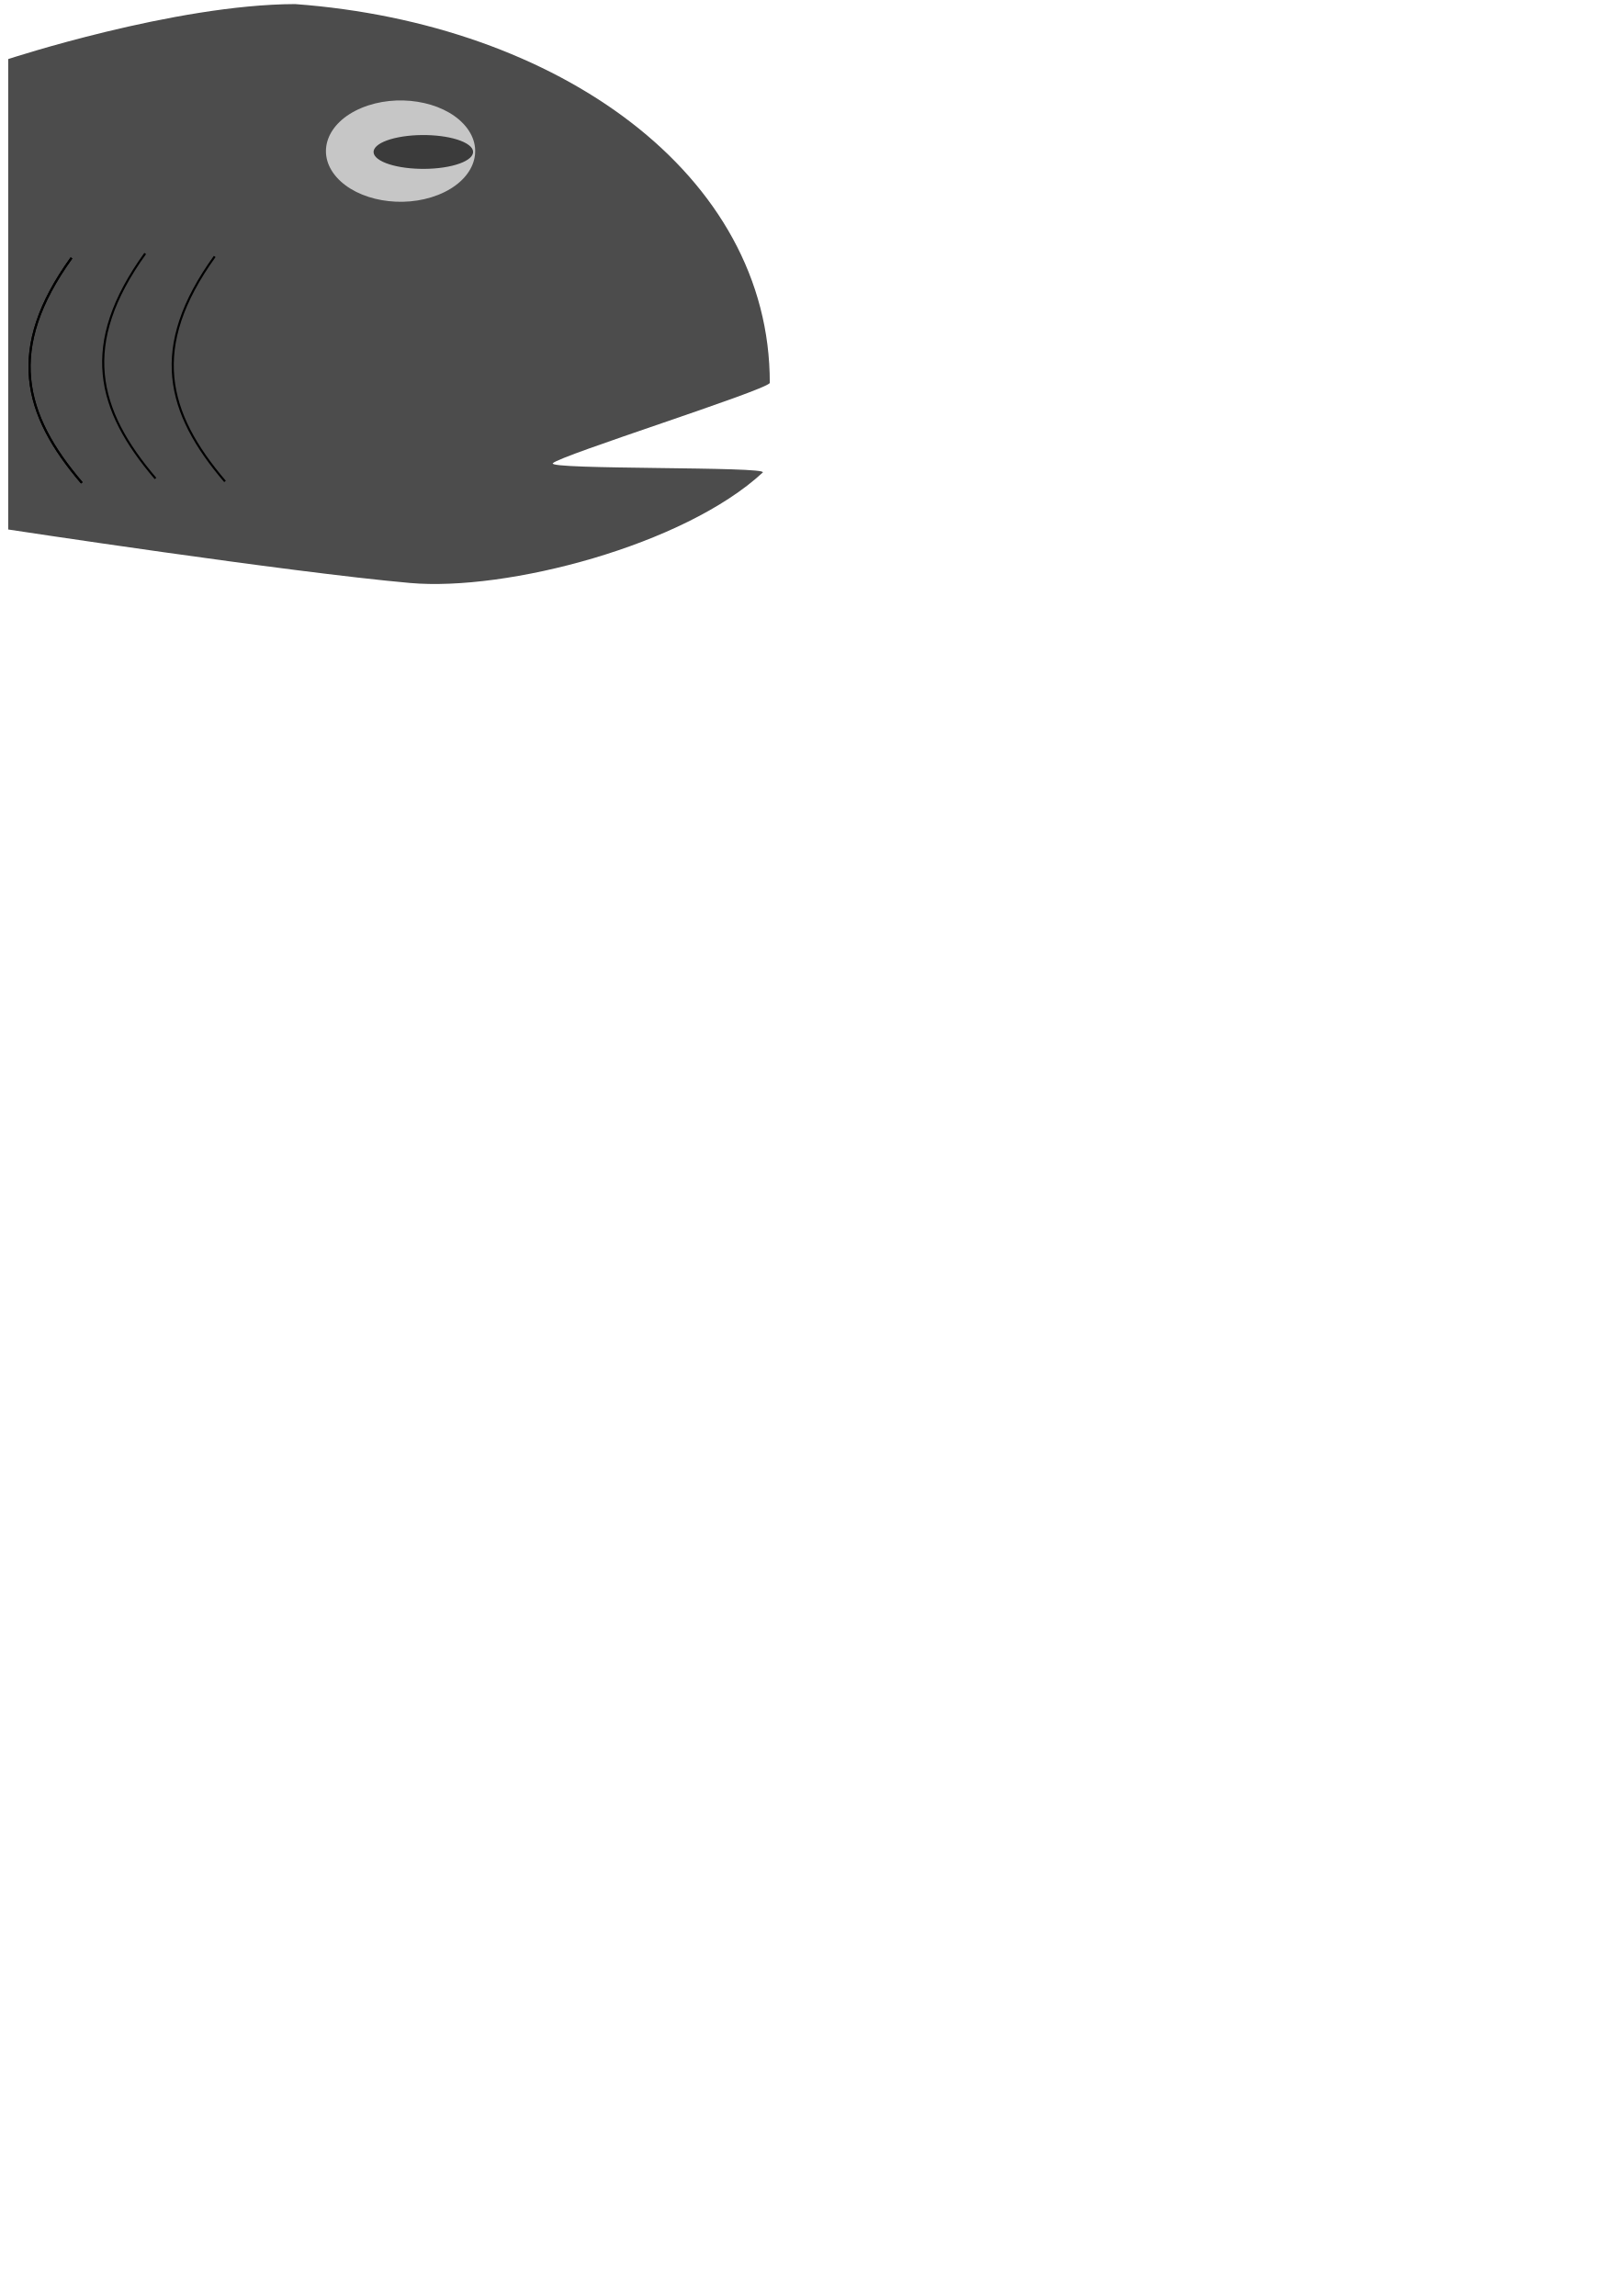
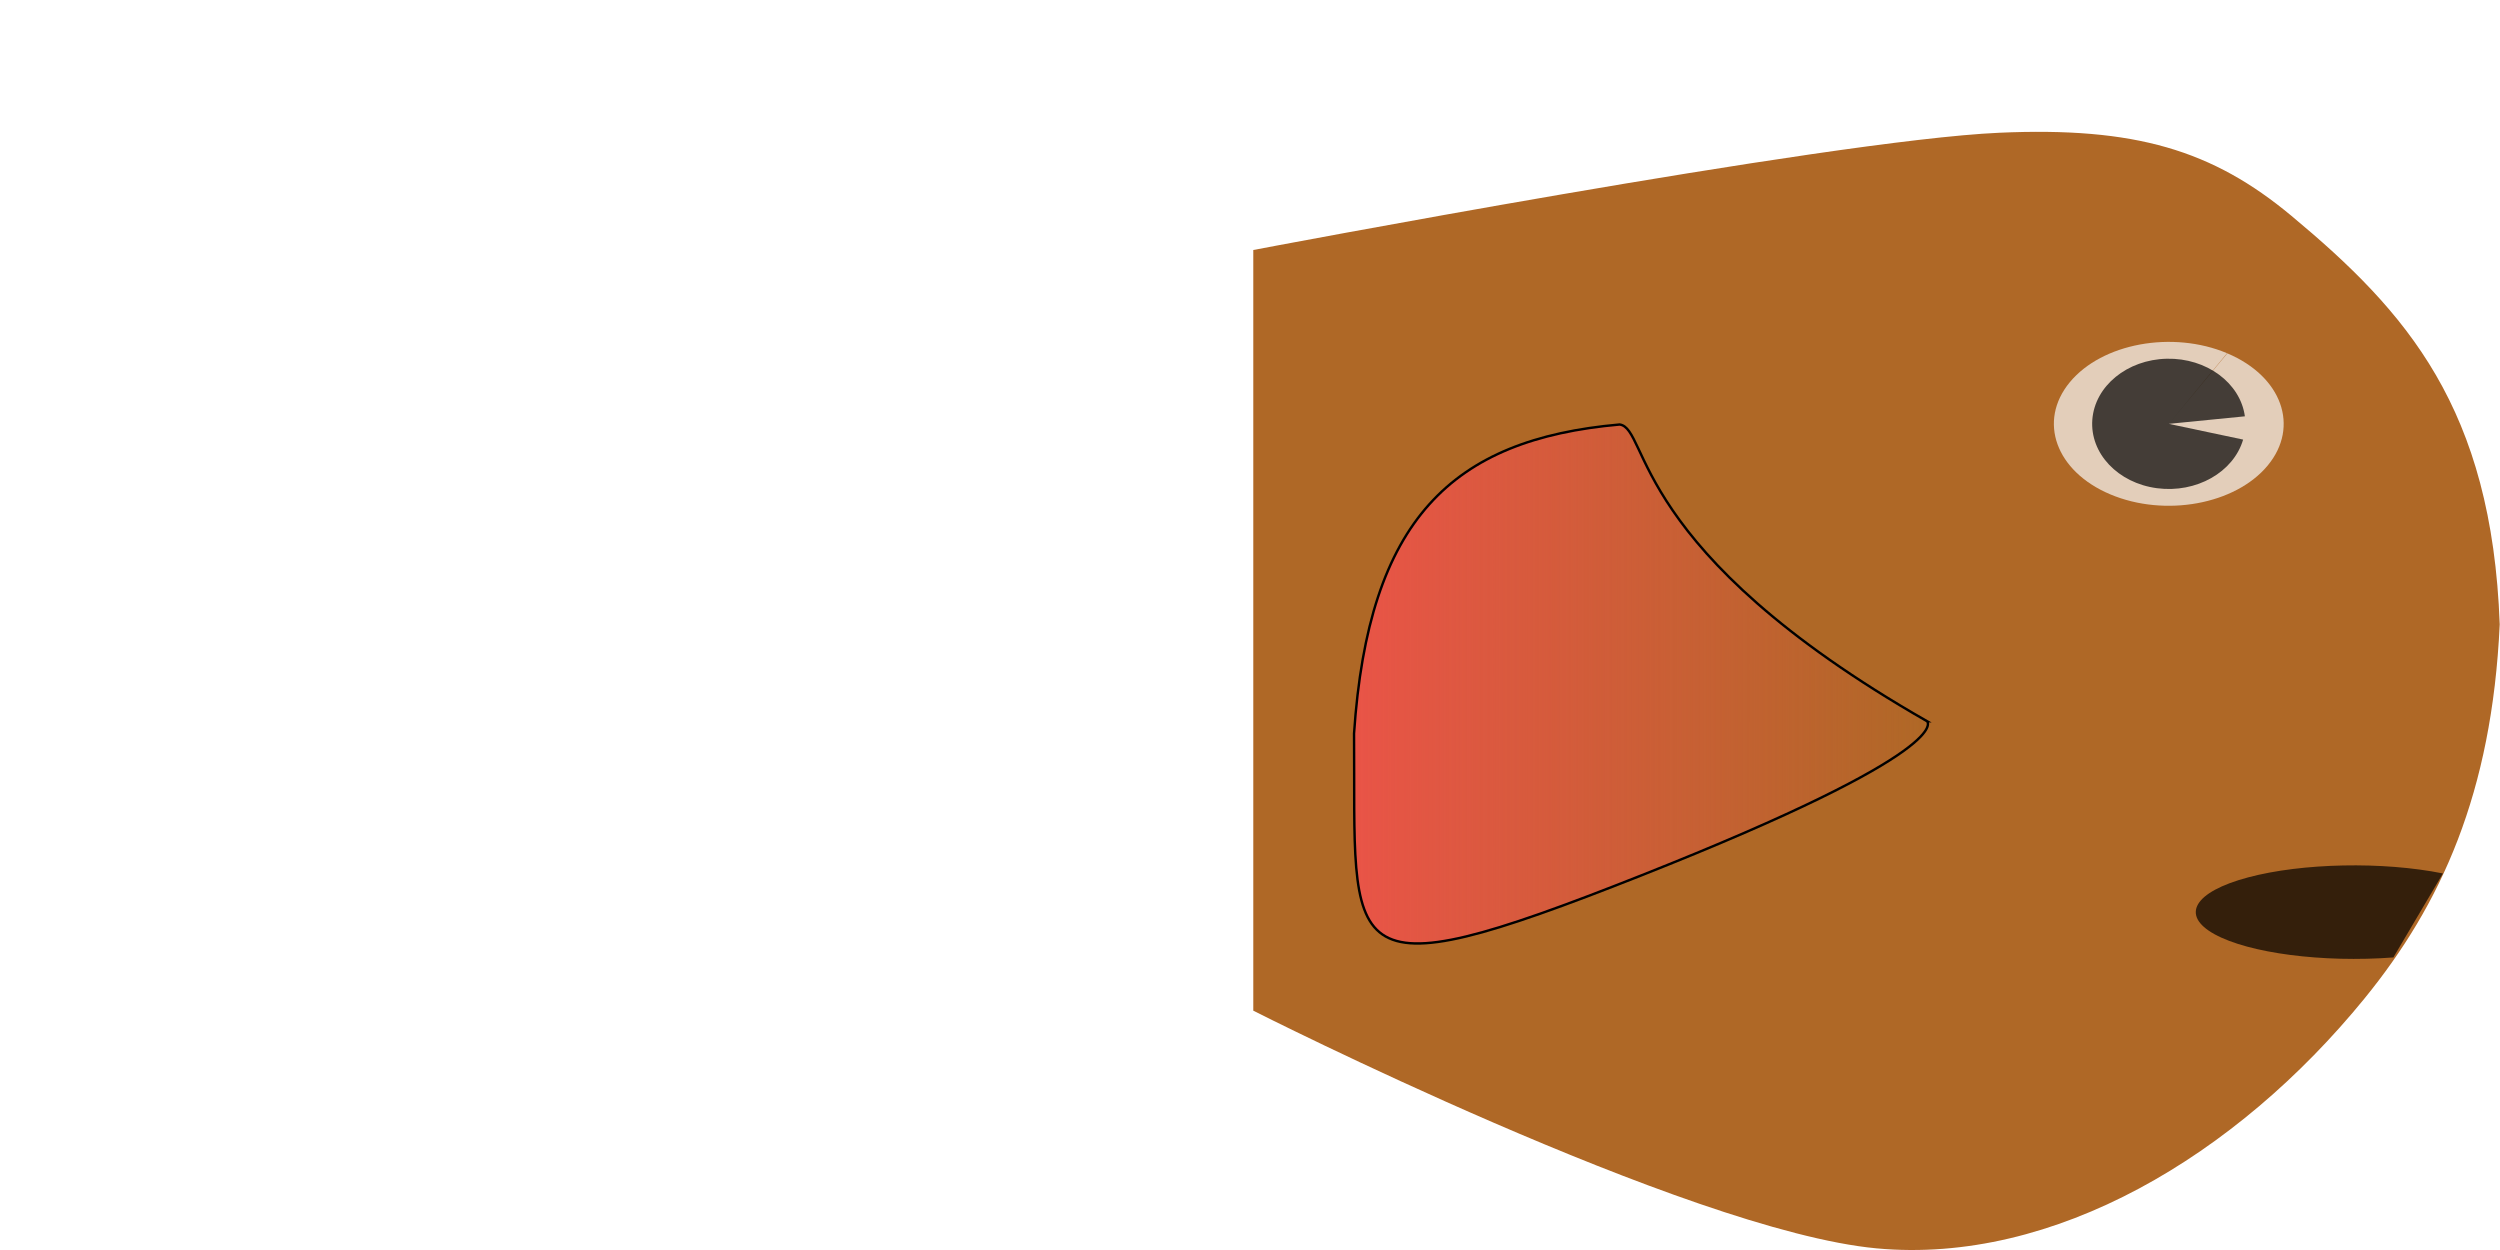
- <svg xmlns="http://www.w3.org/2000/svg" width="210mm" height="297mm" viewBox="0 0 210 297" version="1.1" id="svg1606">
-   <defs id="defs1600" />
-   <g id="layer1">
-     <g id="layer1-5" transform="matrix(-1.038236,0,0,1,239.2571,-169.2946)">
-       <g id="g2333" transform="matrix(-1.008449,0,0,1,330.2668,-40.06548)">
-         <g id="g2323">
-           <path style="opacity:0.7;fill:#000000;fill-opacity:1;stroke-width:1.101" d="m 100,217 c 0,0 20.547,-7.073 35.438,-7.112 32.438,2.502 58.686,21.985 58.637,49.025 -0.892,1.092 -25.844,9.337 -26.798,10.366 -0.803,0.867 26.769,0.387 25.926,1.204 -9.716,9.418 -31.626,15.399 -43.567,14.288 -15.145,-1.41 -49.636,-6.918 -49.636,-6.918 z" id="rect5139" />
-         </g>
-         <path d="m 156.488,225.68 a 9.218,6.555 0 0 1 -3.39,8.894 9.218,6.555 0 0 1 -12.546,-2.306 9.218,6.555 0 0 1 3.094,-8.949 9.218,6.555 0 0 1 12.619,2.095" id="path5163" style="opacity:0.7;fill:#f9f9f9;fill-opacity:1;stroke-width:1.643" />
-         <path d="m 156.629,227.94 a 6.147,2.188 0 0 1 -2.311,2.979 6.147,2.188 0 0 1 -8.375,-0.816 6.147,2.188 0 0 1 2.273,-2.983 6.147,2.188 0 0 1 8.386,0.802" id="path98" style="opacity:0.7;fill:#000000;fill-opacity:1;stroke-width:0.265" />
-         <path id="path2278" d="m 125.507,242.533 c -8.103,11.783 -5.966,20.228 1.274,29.104" style="fill:none;stroke:#000000;stroke-width:0.26px;stroke-linecap:butt;stroke-linejoin:miter;stroke-opacity:1" />
-         <path id="path2278-5" d="m 107.818,242.717 c -8.103,11.783 -5.966,20.228 1.274,29.104" style="fill:none;stroke:#000000;stroke-width:0.26px;stroke-linecap:butt;stroke-linejoin:miter;stroke-opacity:1" />
-         <path id="path2278-0" d="m 107.818,242.717 c -8.103,11.783 -5.966,20.228 1.274,29.104" style="fill:none;stroke:#000000;stroke-width:0.26px;stroke-linecap:butt;stroke-linejoin:miter;stroke-opacity:1" />
-         <path id="path2278-9" d="m 116.92,242.15 c -8.103,11.783 -5.966,20.228 1.274,29.104" style="fill:none;stroke:#000000;stroke-width:0.26px;stroke-linecap:butt;stroke-linejoin:miter;stroke-opacity:1" />
-       </g>
+ <svg xmlns="http://www.w3.org/2000/svg" xmlns:xlink="http://www.w3.org/1999/xlink" width="200mm" height="100mm" viewBox="0 0 200 100" version="1.1" id="svg5112">
+   <defs id="defs5106">
+     <linearGradient xlink:href="#linearGradient1549" id="linearGradient1551" x1="107.987" y1="251.719" x2="154.226" y2="251.719" gradientUnits="userSpaceOnUse" />
+     <linearGradient id="linearGradient1549">
+       <stop style="stop-color:#e95447;stop-opacity:1;" offset="0" id="stop1545" />
+       <stop style="stop-color:#e95447;stop-opacity:0;" offset="1" id="stop1547" />
+     </linearGradient>
+   </defs>
+   <g id="layer1" transform="translate(0,-197)">
+     <g id="g830" transform="matrix(0.9971431,0,0,1,0.5485944,2e-5)">
+       <path style="opacity:0.85;fill:#a14d00;fill-opacity:1;stroke:none;stroke-width:1.101;stroke-miterlimit:4;stroke-dasharray:none;stroke-opacity:1" d="m 100,217 c 0,0 46.213,-8.774 59.83,-9.379 10.926,-0.486 17.127,1.387 23.456,6.642 9.28,7.705 16.081,15.398 16.714,32.69 -0.627,13.527 -4.719,22.419 -10.84,29.915 C 178.872,289.47 164.21,298.19 150,296.868 134.855,295.458 100,277.854 100,277.854 Z" id="rect5139-6" />
+       <path style="opacity:0.7;fill:#f9f9f9;fill-opacity:1;stroke-width:1.643" id="path5163-7" d="m 178.148,225.268 a 9.218,6.555 0 0 1 3.235,8.976 9.218,6.555 0 0 1 -12.62,2.307 9.218,6.555 0 0 1 -3.254,-8.973 9.218,6.555 0 0 1 12.616,-2.321 l -4.675,5.649 z" />
+       <path style="opacity:0.7;fill:#000000;fill-opacity:1;stroke-width:0.265" id="path98-5" d="m 179.414,232.167 a 6.147,5.212 0 0 1 -6.909,3.89 6.147,5.212 0 0 1 -5.19,-5.484 6.147,5.212 0 0 1 5.976,-4.875 6.147,5.212 0 0 1 6.264,4.608 l -6.106,0.602 z" />
+       <path style="opacity:0.7;fill:#000000;fill-opacity:1;stroke-width:0.265" id="path100-0" d="m 191.469,273.595 a 12.695,3.742 0 0 1 -14.346,-1.856 12.695,3.742 0 0 1 2.692,-4.549 12.695,3.742 0 0 1 15.63,-0.315" />
+       <path style="fill:url(#linearGradient1551);fill-opacity:1;stroke:#000000;stroke-width:0.195px;stroke-linecap:butt;stroke-linejoin:miter;stroke-opacity:1" d="m 154.057,254.699 c -23.944,-13.658 -22.268,-23.414 -24.663,-23.739 -13.478,1.185 -20.154,7.611 -21.31,24.715 0.138,17.952 -1.729,21.138 22.986,11.382 25.551,-10.086 22.986,-12.358 22.986,-12.358 z" id="path921" />
    </g>
  </g>
</svg>
